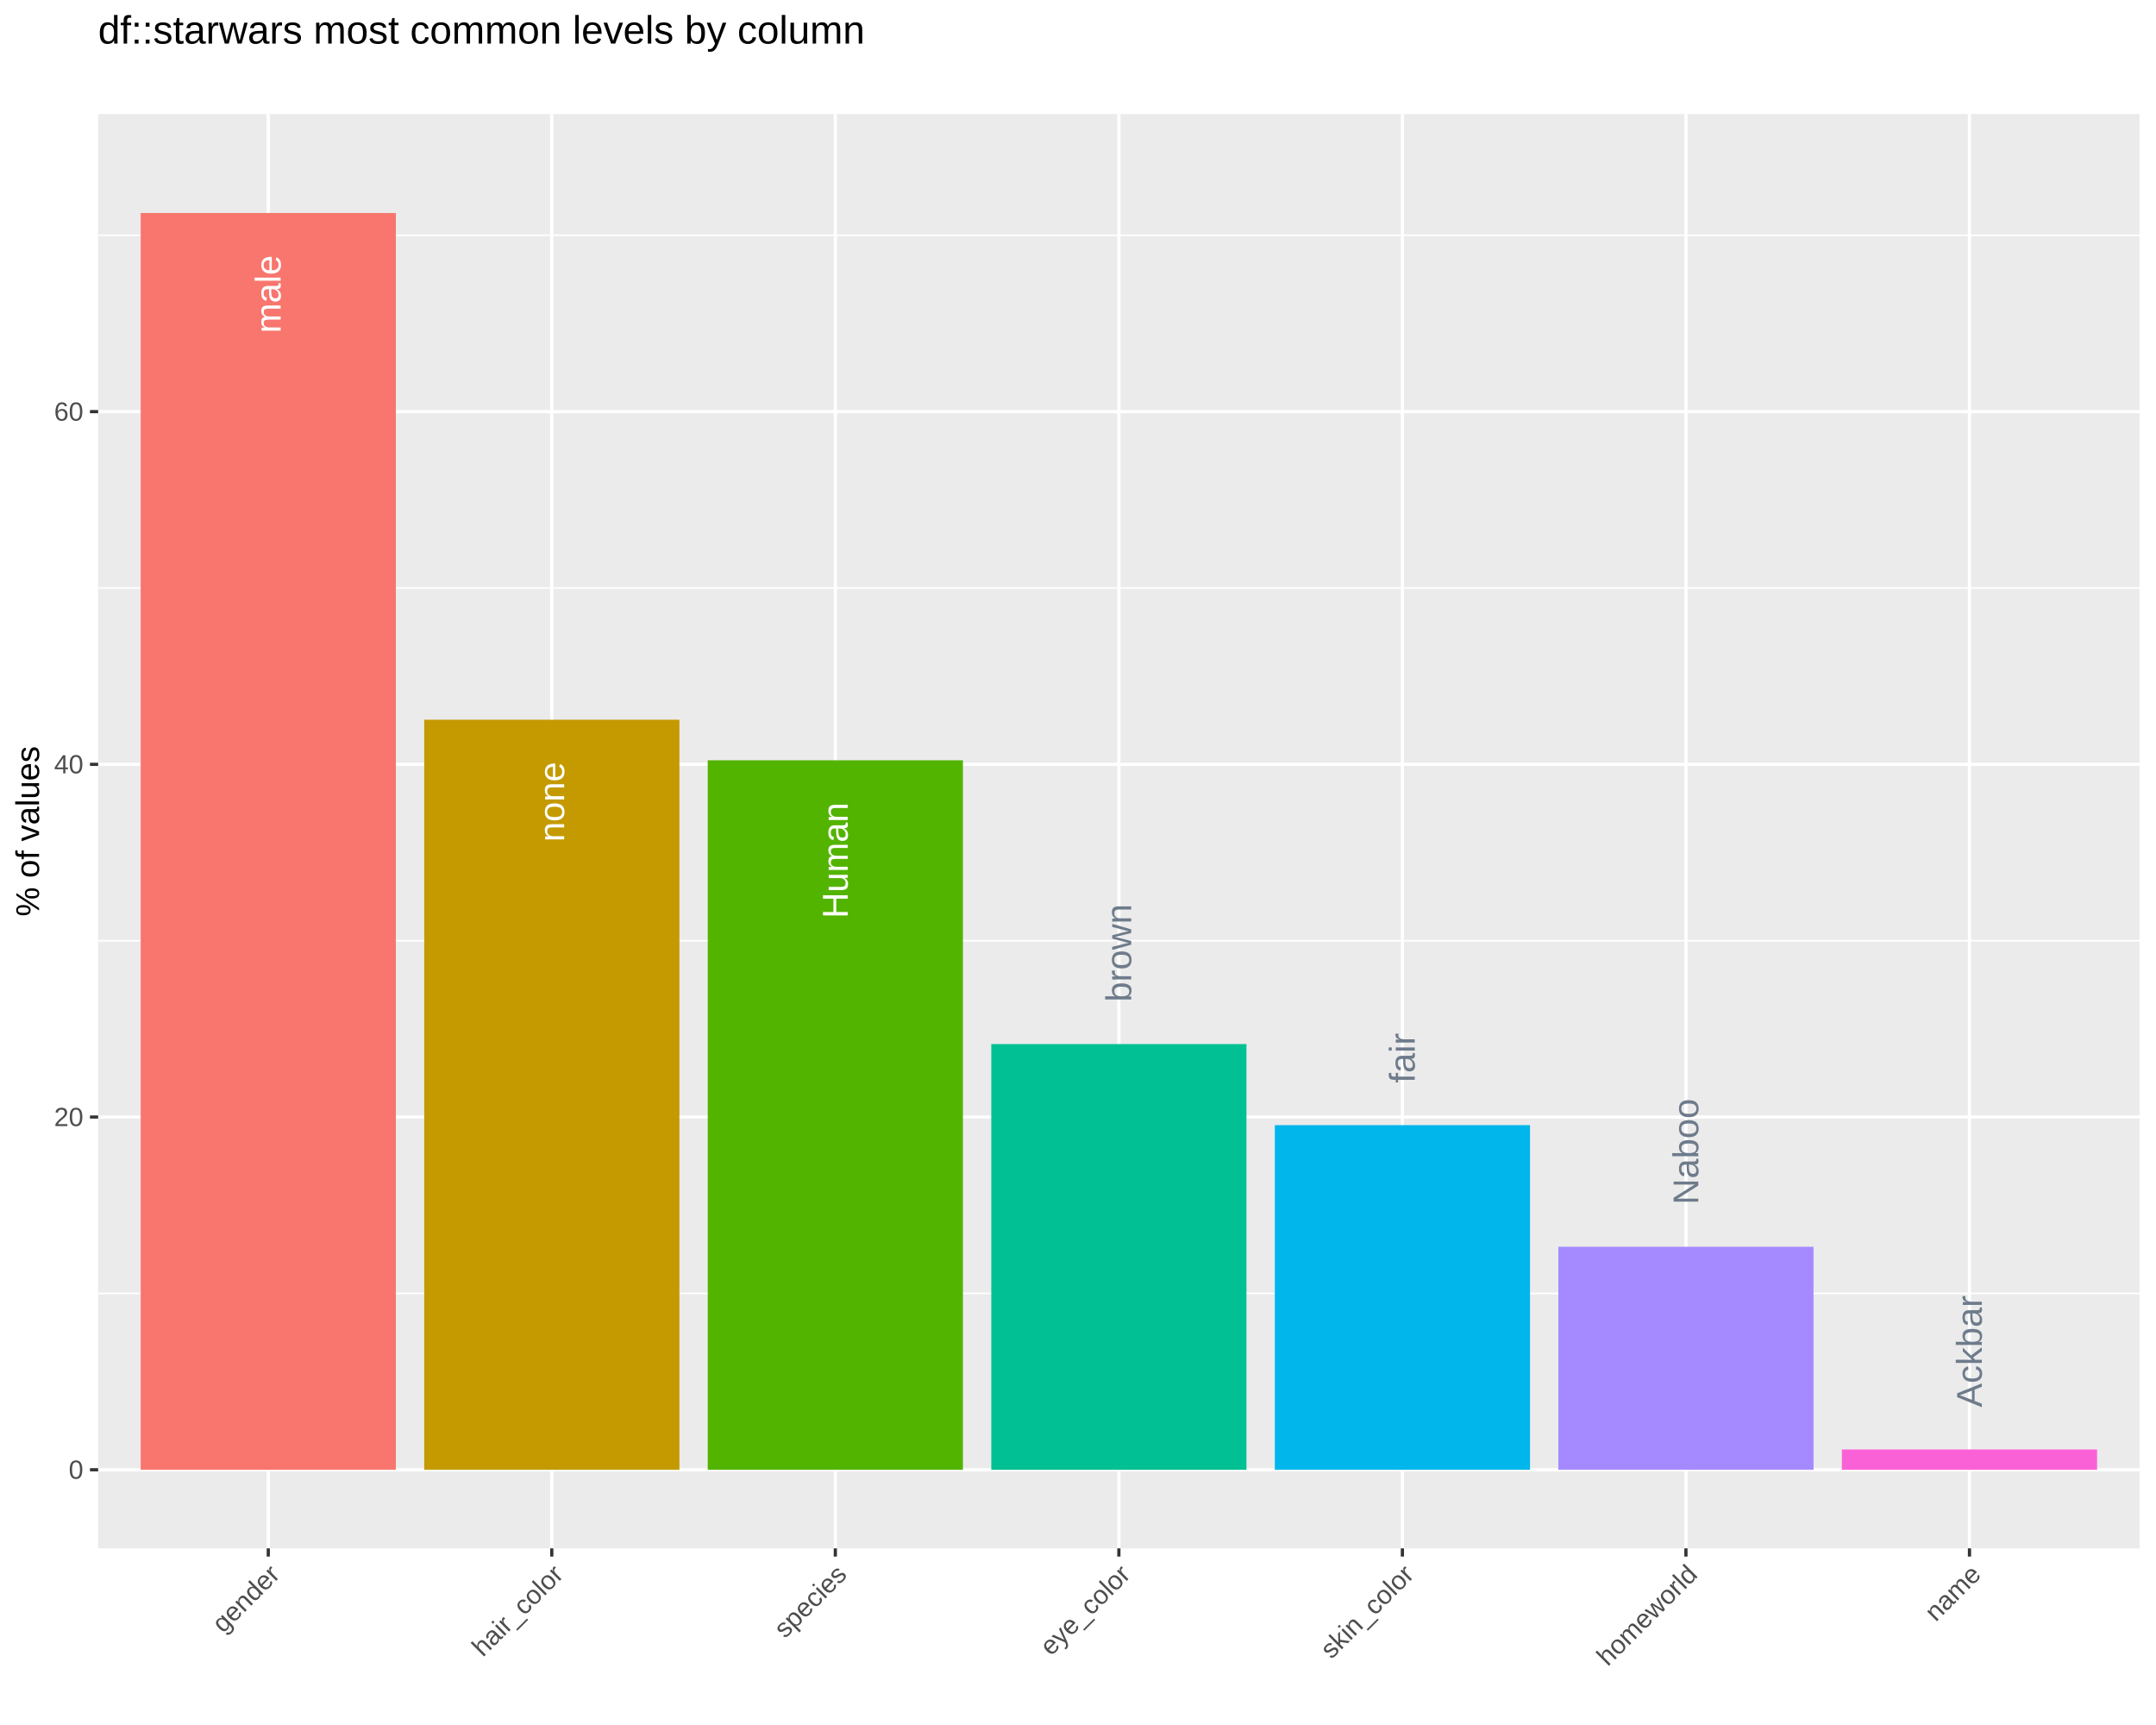
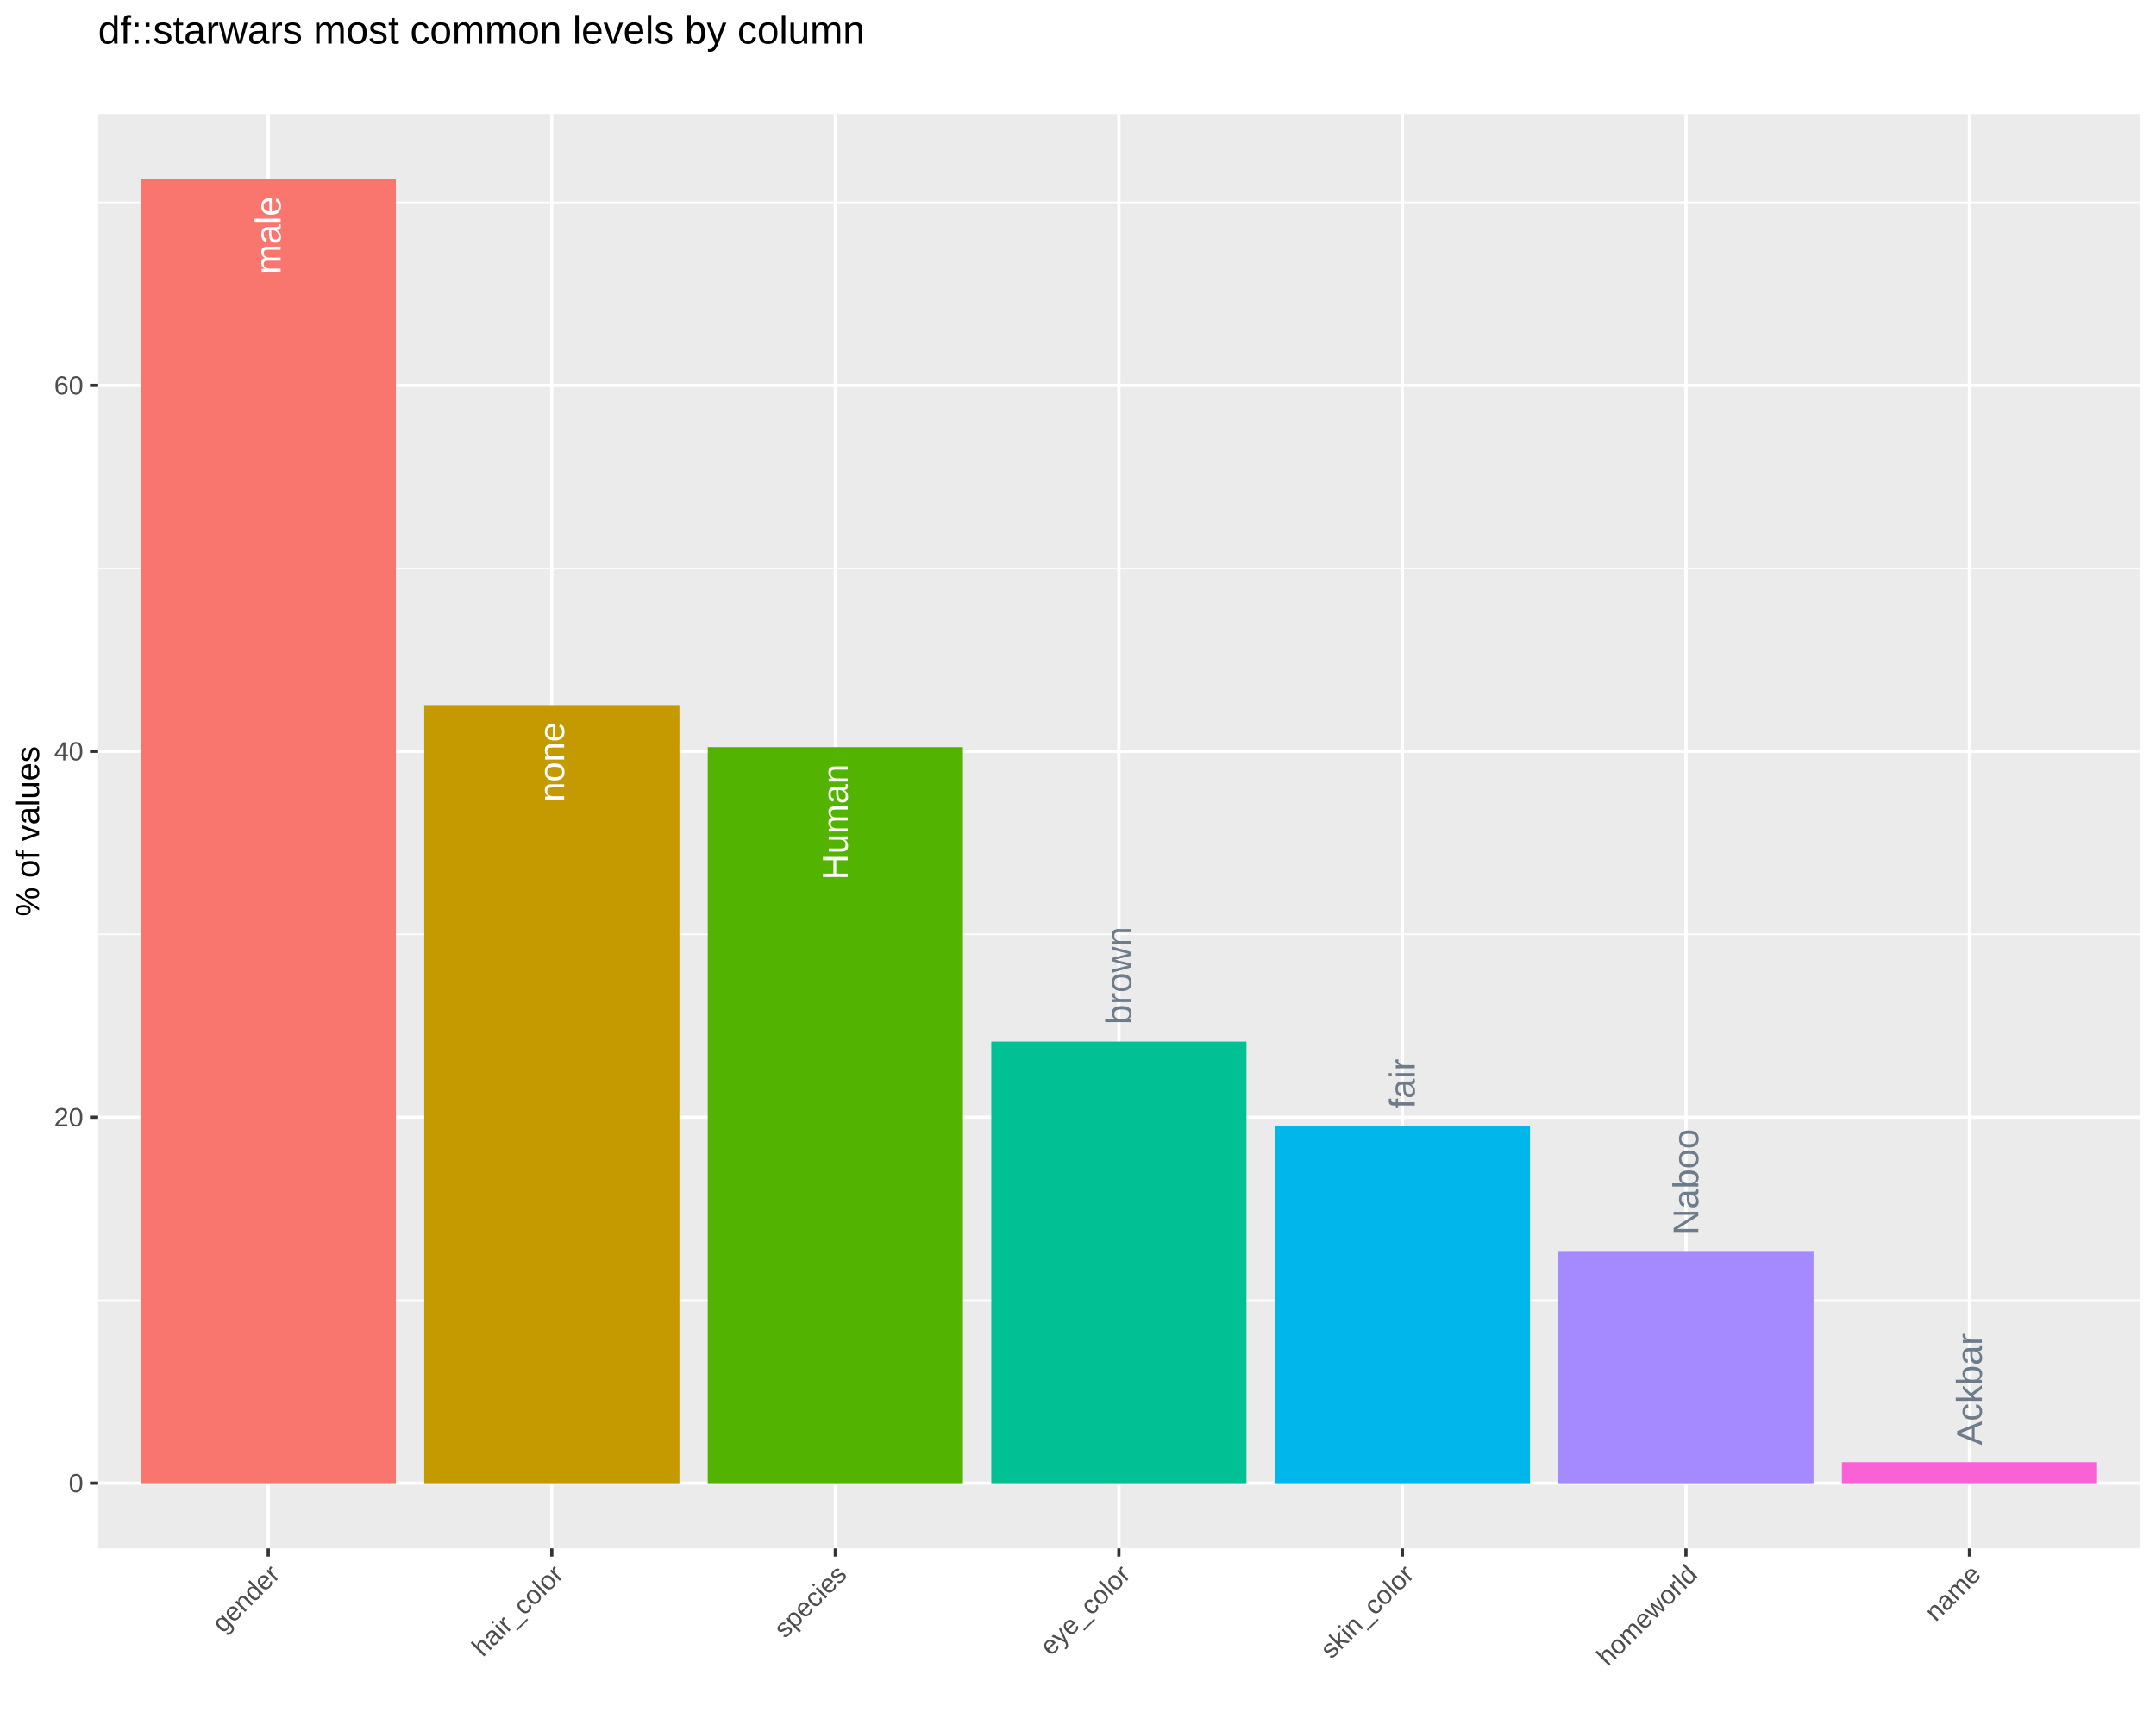
<svg xmlns="http://www.w3.org/2000/svg" viewBox="0 0 720.00 576.00">
  <defs>
    <style type="text/css">
    line, polyline, polygon, path, rect, circle {
      fill: none;
      stroke: #000000;
      stroke-linecap: round;
      stroke-linejoin: round;
      stroke-miterlimit: 10.00;
    }
  </style>
  </defs>
  <rect width="100%" height="100%" style="stroke: none; fill: #FFFFFF;" />
  <rect x="0.00" y="0.00" width="720.00" height="576.00" style="stroke-width: 1.07; stroke: #FFFFFF; fill: #FFFFFF;" />
  <defs>
    <clipPath id="cpMzIuNzh8NzE0LjUyfDUxNy4wMnwzOC4wOQ==">
      <rect x="32.78" y="38.09" width="681.74" height="478.93" />
    </clipPath>
  </defs>
  <rect x="32.78" y="38.09" width="681.74" height="478.93" style="stroke-width: 1.07; stroke: none; fill: #EBEBEB;" clip-path="url(#cpMzIuNzh8NzE0LjUyfDUxNy4wMnwzOC4wOQ==)" />
-   <polyline points="32.78,431.88 714.52,431.88 " style="stroke-width: 0.53; stroke: #FFFFFF; stroke-linecap: butt;" clip-path="url(#cpMzIuNzh8NzE0LjUyfDUxNy4wMnwzOC4wOQ==)" />
-   <polyline points="32.78,314.11 714.52,314.11 " style="stroke-width: 0.53; stroke: #FFFFFF; stroke-linecap: butt;" clip-path="url(#cpMzIuNzh8NzE0LjUyfDUxNy4wMnwzOC4wOQ==)" />
-   <polyline points="32.78,196.33 714.52,196.33 " style="stroke-width: 0.53; stroke: #FFFFFF; stroke-linecap: butt;" clip-path="url(#cpMzIuNzh8NzE0LjUyfDUxNy4wMnwzOC4wOQ==)" />
-   <polyline points="32.78,78.56 714.52,78.56 " style="stroke-width: 0.53; stroke: #FFFFFF; stroke-linecap: butt;" clip-path="url(#cpMzIuNzh8NzE0LjUyfDUxNy4wMnwzOC4wOQ==)" />
-   <polyline points="32.78,490.77 714.52,490.77 " style="stroke-width: 1.07; stroke: #FFFFFF; stroke-linecap: butt;" clip-path="url(#cpMzIuNzh8NzE0LjUyfDUxNy4wMnwzOC4wOQ==)" />
-   <polyline points="32.78,372.99 714.52,372.99 " style="stroke-width: 1.07; stroke: #FFFFFF; stroke-linecap: butt;" clip-path="url(#cpMzIuNzh8NzE0LjUyfDUxNy4wMnwzOC4wOQ==)" />
-   <polyline points="32.78,255.22 714.52,255.22 " style="stroke-width: 1.07; stroke: #FFFFFF; stroke-linecap: butt;" clip-path="url(#cpMzIuNzh8NzE0LjUyfDUxNy4wMnwzOC4wOQ==)" />
-   <polyline points="32.78,137.45 714.52,137.45 " style="stroke-width: 1.07; stroke: #FFFFFF; stroke-linecap: butt;" clip-path="url(#cpMzIuNzh8NzE0LjUyfDUxNy4wMnwzOC4wOQ==)" />
+   <polyline points="32.78,434.16 714.52,434.16 " style="stroke-width: 0.53; stroke: #FFFFFF; stroke-linecap: butt;" clip-path="url(#cpMzIuNzh8NzE0LjUyfDUxNy4wMnwzOC4wOQ==)" />
+   <polyline points="32.78,311.97 714.52,311.97 " style="stroke-width: 0.53; stroke: #FFFFFF; stroke-linecap: butt;" clip-path="url(#cpMzIuNzh8NzE0LjUyfDUxNy4wMnwzOC4wOQ==)" />
+   <polyline points="32.78,189.78 714.52,189.78 " style="stroke-width: 0.53; stroke: #FFFFFF; stroke-linecap: butt;" clip-path="url(#cpMzIuNzh8NzE0LjUyfDUxNy4wMnwzOC4wOQ==)" />
+   <polyline points="32.78,67.59 714.52,67.59 " style="stroke-width: 0.53; stroke: #FFFFFF; stroke-linecap: butt;" clip-path="url(#cpMzIuNzh8NzE0LjUyfDUxNy4wMnwzOC4wOQ==)" />
+   <polyline points="32.78,495.25 714.52,495.25 " style="stroke-width: 1.07; stroke: #FFFFFF; stroke-linecap: butt;" clip-path="url(#cpMzIuNzh8NzE0LjUyfDUxNy4wMnwzOC4wOQ==)" />
+   <polyline points="32.78,373.06 714.52,373.06 " style="stroke-width: 1.07; stroke: #FFFFFF; stroke-linecap: butt;" clip-path="url(#cpMzIuNzh8NzE0LjUyfDUxNy4wMnwzOC4wOQ==)" />
+   <polyline points="32.78,250.87 714.52,250.87 " style="stroke-width: 1.07; stroke: #FFFFFF; stroke-linecap: butt;" clip-path="url(#cpMzIuNzh8NzE0LjUyfDUxNy4wMnwzOC4wOQ==)" />
+   <polyline points="32.78,128.68 714.52,128.68 " style="stroke-width: 1.07; stroke: #FFFFFF; stroke-linecap: butt;" clip-path="url(#cpMzIuNzh8NzE0LjUyfDUxNy4wMnwzOC4wOQ==)" />
  <polyline points="89.59,517.02 89.59,38.09 " style="stroke-width: 1.07; stroke: #FFFFFF; stroke-linecap: butt;" clip-path="url(#cpMzIuNzh8NzE0LjUyfDUxNy4wMnwzOC4wOQ==)" />
  <polyline points="184.27,517.02 184.27,38.09 " style="stroke-width: 1.07; stroke: #FFFFFF; stroke-linecap: butt;" clip-path="url(#cpMzIuNzh8NzE0LjUyfDUxNy4wMnwzOC4wOQ==)" />
  <polyline points="278.96,517.02 278.96,38.09 " style="stroke-width: 1.07; stroke: #FFFFFF; stroke-linecap: butt;" clip-path="url(#cpMzIuNzh8NzE0LjUyfDUxNy4wMnwzOC4wOQ==)" />
  <polyline points="373.65,517.02 373.65,38.09 " style="stroke-width: 1.07; stroke: #FFFFFF; stroke-linecap: butt;" clip-path="url(#cpMzIuNzh8NzE0LjUyfDUxNy4wMnwzOC4wOQ==)" />
  <polyline points="468.33,517.02 468.33,38.09 " style="stroke-width: 1.07; stroke: #FFFFFF; stroke-linecap: butt;" clip-path="url(#cpMzIuNzh8NzE0LjUyfDUxNy4wMnwzOC4wOQ==)" />
  <polyline points="563.02,517.02 563.02,38.09 " style="stroke-width: 1.07; stroke: #FFFFFF; stroke-linecap: butt;" clip-path="url(#cpMzIuNzh8NzE0LjUyfDUxNy4wMnwzOC4wOQ==)" />
  <polyline points="657.71,517.02 657.71,38.09 " style="stroke-width: 1.07; stroke: #FFFFFF; stroke-linecap: butt;" clip-path="url(#cpMzIuNzh8NzE0LjUyfDUxNy4wMnwzOC4wOQ==)" />
-   <rect x="46.98" y="71.12" width="85.22" height="419.65" style="stroke-width: 1.07; stroke: none; stroke-linecap: square; stroke-linejoin: miter; fill: #F8766D;" clip-path="url(#cpMzIuNzh8NzE0LjUyfDUxNy4wMnwzOC4wOQ==)" />
-   <rect x="141.67" y="240.33" width="85.22" height="250.44" style="stroke-width: 1.07; stroke: none; stroke-linecap: square; stroke-linejoin: miter; fill: #C49A00;" clip-path="url(#cpMzIuNzh8NzE0LjUyfDUxNy4wMnwzOC4wOQ==)" />
-   <rect x="236.35" y="253.87" width="85.22" height="236.90" style="stroke-width: 1.07; stroke: none; stroke-linecap: square; stroke-linejoin: miter; fill: #53B400;" clip-path="url(#cpMzIuNzh8NzE0LjUyfDUxNy4wMnwzOC4wOQ==)" />
-   <rect x="331.04" y="348.63" width="85.22" height="142.14" style="stroke-width: 1.07; stroke: none; stroke-linecap: square; stroke-linejoin: miter; fill: #00C094;" clip-path="url(#cpMzIuNzh8NzE0LjUyfDUxNy4wMnwzOC4wOQ==)" />
-   <rect x="425.73" y="375.70" width="85.22" height="115.07" style="stroke-width: 1.07; stroke: none; stroke-linecap: square; stroke-linejoin: miter; fill: #00B6EB;" clip-path="url(#cpMzIuNzh8NzE0LjUyfDUxNy4wMnwzOC4wOQ==)" />
-   <rect x="520.41" y="416.31" width="85.22" height="74.45" style="stroke-width: 1.07; stroke: none; stroke-linecap: square; stroke-linejoin: miter; fill: #A58AFF;" clip-path="url(#cpMzIuNzh8NzE0LjUyfDUxNy4wMnwzOC4wOQ==)" />
-   <rect x="615.10" y="484.00" width="85.22" height="6.77" style="stroke-width: 1.07; stroke: none; stroke-linecap: square; stroke-linejoin: miter; fill: #FB61D7;" clip-path="url(#cpMzIuNzh8NzE0LjUyfDUxNy4wMnwzOC4wOQ==)" />
+   <rect x="46.98" y="59.86" width="85.22" height="435.39" style="stroke-width: 1.07; stroke: none; stroke-linecap: square; stroke-linejoin: miter; fill: #F8766D;" clip-path="url(#cpMzIuNzh8NzE0LjUyfDUxNy4wMnwzOC4wOQ==)" />
+   <rect x="141.67" y="235.42" width="85.22" height="259.83" style="stroke-width: 1.07; stroke: none; stroke-linecap: square; stroke-linejoin: miter; fill: #C49A00;" clip-path="url(#cpMzIuNzh8NzE0LjUyfDUxNy4wMnwzOC4wOQ==)" />
+   <rect x="236.35" y="249.47" width="85.22" height="245.78" style="stroke-width: 1.07; stroke: none; stroke-linecap: square; stroke-linejoin: miter; fill: #53B400;" clip-path="url(#cpMzIuNzh8NzE0LjUyfDUxNy4wMnwzOC4wOQ==)" />
+   <rect x="331.04" y="347.78" width="85.22" height="147.47" style="stroke-width: 1.07; stroke: none; stroke-linecap: square; stroke-linejoin: miter; fill: #00C094;" clip-path="url(#cpMzIuNzh8NzE0LjUyfDUxNy4wMnwzOC4wOQ==)" />
+   <rect x="425.73" y="375.87" width="85.22" height="119.38" style="stroke-width: 1.07; stroke: none; stroke-linecap: square; stroke-linejoin: miter; fill: #00B6EB;" clip-path="url(#cpMzIuNzh8NzE0LjUyfDUxNy4wMnwzOC4wOQ==)" />
+   <rect x="520.41" y="418.00" width="85.22" height="77.25" style="stroke-width: 1.07; stroke: none; stroke-linecap: square; stroke-linejoin: miter; fill: #A58AFF;" clip-path="url(#cpMzIuNzh8NzE0LjUyfDUxNy4wMnwzOC4wOQ==)" />
+   <rect x="615.10" y="488.23" width="85.22" height="7.02" style="stroke-width: 1.07; stroke: none; stroke-linecap: square; stroke-linejoin: miter; fill: #FB61D7;" clip-path="url(#cpMzIuNzh8NzE0LjUyfDUxNy4wMnwzOC4wOQ==)" />
  <g clip-path="url(#cpMzIuNzh8NzE0LjUyfDUxNy4wMnwzOC4wOQ==)">
-     <text transform="translate(93.71,111.22) rotate(-90)" style="font-size: 12.00px; fill: #FFFFFF; font-family: Liberation Sans;" textLength="26.02px" lengthAdjust="spacingAndGlyphs">male</text>
+     <text transform="translate(93.71,91.55) rotate(-90)" style="font-size: 12.00px; fill: #FFFFFF; font-family: Liberation Sans;" textLength="26.02px" lengthAdjust="spacingAndGlyphs">male</text>
  </g>
  <g clip-path="url(#cpMzIuNzh8NzE0LjUyfDUxNy4wMnwzOC4wOQ==)">
-     <text transform="translate(188.40,281.11) rotate(-90)" style="font-size: 12.00px; fill: #FFFFFF; font-family: Liberation Sans;" textLength="26.69px" lengthAdjust="spacingAndGlyphs">none</text>
+     <text transform="translate(188.40,267.78) rotate(-90)" style="font-size: 12.00px; fill: #FFFFFF; font-family: Liberation Sans;" textLength="26.69px" lengthAdjust="spacingAndGlyphs">none</text>
  </g>
  <g clip-path="url(#cpMzIuNzh8NzE0LjUyfDUxNy4wMnwzOC4wOQ==)">
-     <text transform="translate(283.09,306.64) rotate(-90)" style="font-size: 12.00px; fill: #FFFFFF; font-family: Liberation Sans;" textLength="38.69px" lengthAdjust="spacingAndGlyphs">Human</text>
+     <text transform="translate(283.09,293.82) rotate(-90)" style="font-size: 12.00px; fill: #FFFFFF; font-family: Liberation Sans;" textLength="38.69px" lengthAdjust="spacingAndGlyphs">Human</text>
  </g>
  <g clip-path="url(#cpMzIuNzh8NzE0LjUyfDUxNy4wMnwzOC4wOQ==)">
-     <text transform="translate(377.77,334.54) rotate(-90)" style="font-size: 12.00px; fill: #6E7B8B; font-family: Liberation Sans;" textLength="32.69px" lengthAdjust="spacingAndGlyphs">brown</text>
+     <text transform="translate(377.77,342.11) rotate(-90)" style="font-size: 12.00px; fill: #6E7B8B; font-family: Liberation Sans;" textLength="32.69px" lengthAdjust="spacingAndGlyphs">brown</text>
  </g>
  <g clip-path="url(#cpMzIuNzh8NzE0LjUyfDUxNy4wMnwzOC4wOQ==)">
-     <text transform="translate(472.46,361.61) rotate(-90)" style="font-size: 12.00px; fill: #6E7B8B; font-family: Liberation Sans;" textLength="16.67px" lengthAdjust="spacingAndGlyphs">fair</text>
+     <text transform="translate(472.46,370.20) rotate(-90)" style="font-size: 12.00px; fill: #6E7B8B; font-family: Liberation Sans;" textLength="16.67px" lengthAdjust="spacingAndGlyphs">fair</text>
  </g>
  <g clip-path="url(#cpMzIuNzh8NzE0LjUyfDUxNy4wMnwzOC4wOQ==)">
-     <text transform="translate(567.15,402.23) rotate(-90)" style="font-size: 12.00px; fill: #6E7B8B; font-family: Liberation Sans;" textLength="35.36px" lengthAdjust="spacingAndGlyphs">Naboo</text>
+     <text transform="translate(567.15,412.34) rotate(-90)" style="font-size: 12.00px; fill: #6E7B8B; font-family: Liberation Sans;" textLength="35.36px" lengthAdjust="spacingAndGlyphs">Naboo</text>
  </g>
  <g clip-path="url(#cpMzIuNzh8NzE0LjUyfDUxNy4wMnwzOC4wOQ==)">
-     <text transform="translate(661.83,469.91) rotate(-90)" style="font-size: 12.00px; fill: #6E7B8B; font-family: Liberation Sans;" textLength="37.34px" lengthAdjust="spacingAndGlyphs">Ackbar</text>
+     <text transform="translate(661.83,482.56) rotate(-90)" style="font-size: 12.00px; fill: #6E7B8B; font-family: Liberation Sans;" textLength="37.34px" lengthAdjust="spacingAndGlyphs">Ackbar</text>
  </g>
  <defs>
    <clipPath id="cpMC4wMHw3MjAuMDB8NTc2LjAwfDAuMDA=">
      <rect x="0.00" y="0.00" width="720.00" height="576.00" />
    </clipPath>
  </defs>
  <g clip-path="url(#cpMC4wMHw3MjAuMDB8NTc2LjAwfDAuMDA=)">
-     <text x="22.95" y="493.79" style="font-size: 8.80px; fill: #4D4D4D; font-family: Liberation Sans;" textLength="4.89px" lengthAdjust="spacingAndGlyphs">0</text>
+     <text x="22.95" y="498.27" style="font-size: 8.80px; fill: #4D4D4D; font-family: Liberation Sans;" textLength="4.89px" lengthAdjust="spacingAndGlyphs">0</text>
  </g>
  <g clip-path="url(#cpMC4wMHw3MjAuMDB8NTc2LjAwfDAuMDA=)">
-     <text x="18.06" y="376.02" style="font-size: 8.80px; fill: #4D4D4D; font-family: Liberation Sans;" textLength="9.78px" lengthAdjust="spacingAndGlyphs">20</text>
+     <text x="18.06" y="376.09" style="font-size: 8.80px; fill: #4D4D4D; font-family: Liberation Sans;" textLength="9.78px" lengthAdjust="spacingAndGlyphs">20</text>
  </g>
  <g clip-path="url(#cpMC4wMHw3MjAuMDB8NTc2LjAwfDAuMDA=)">
-     <text x="18.06" y="258.24" style="font-size: 8.80px; fill: #4D4D4D; font-family: Liberation Sans;" textLength="9.78px" lengthAdjust="spacingAndGlyphs">40</text>
+     <text x="18.06" y="253.90" style="font-size: 8.80px; fill: #4D4D4D; font-family: Liberation Sans;" textLength="9.78px" lengthAdjust="spacingAndGlyphs">40</text>
  </g>
  <g clip-path="url(#cpMC4wMHw3MjAuMDB8NTc2LjAwfDAuMDA=)">
-     <text x="18.06" y="140.47" style="font-size: 8.80px; fill: #4D4D4D; font-family: Liberation Sans;" textLength="9.78px" lengthAdjust="spacingAndGlyphs">60</text>
+     <text x="18.06" y="131.71" style="font-size: 8.80px; fill: #4D4D4D; font-family: Liberation Sans;" textLength="9.78px" lengthAdjust="spacingAndGlyphs">60</text>
  </g>
-   <polyline points="30.04,490.77 32.78,490.77 " style="stroke-width: 1.07; stroke: #333333; stroke-linecap: butt;" clip-path="url(#cpMC4wMHw3MjAuMDB8NTc2LjAwfDAuMDA=)" />
-   <polyline points="30.04,372.99 32.78,372.99 " style="stroke-width: 1.07; stroke: #333333; stroke-linecap: butt;" clip-path="url(#cpMC4wMHw3MjAuMDB8NTc2LjAwfDAuMDA=)" />
-   <polyline points="30.04,255.22 32.78,255.22 " style="stroke-width: 1.07; stroke: #333333; stroke-linecap: butt;" clip-path="url(#cpMC4wMHw3MjAuMDB8NTc2LjAwfDAuMDA=)" />
-   <polyline points="30.04,137.45 32.78,137.45 " style="stroke-width: 1.07; stroke: #333333; stroke-linecap: butt;" clip-path="url(#cpMC4wMHw3MjAuMDB8NTc2LjAwfDAuMDA=)" />
+   <polyline points="30.04,495.25 32.78,495.25 " style="stroke-width: 1.07; stroke: #333333; stroke-linecap: butt;" clip-path="url(#cpMC4wMHw3MjAuMDB8NTc2LjAwfDAuMDA=)" />
+   <polyline points="30.04,373.06 32.78,373.06 " style="stroke-width: 1.07; stroke: #333333; stroke-linecap: butt;" clip-path="url(#cpMC4wMHw3MjAuMDB8NTc2LjAwfDAuMDA=)" />
+   <polyline points="30.04,250.87 32.78,250.87 " style="stroke-width: 1.07; stroke: #333333; stroke-linecap: butt;" clip-path="url(#cpMC4wMHw3MjAuMDB8NTc2LjAwfDAuMDA=)" />
+   <polyline points="30.04,128.68 32.78,128.68 " style="stroke-width: 1.07; stroke: #333333; stroke-linecap: butt;" clip-path="url(#cpMC4wMHw3MjAuMDB8NTc2LjAwfDAuMDA=)" />
  <polyline points="89.59,519.76 89.59,517.02 " style="stroke-width: 1.07; stroke: #333333; stroke-linecap: butt;" clip-path="url(#cpMC4wMHw3MjAuMDB8NTc2LjAwfDAuMDA=)" />
  <polyline points="184.27,519.76 184.27,517.02 " style="stroke-width: 1.07; stroke: #333333; stroke-linecap: butt;" clip-path="url(#cpMC4wMHw3MjAuMDB8NTc2LjAwfDAuMDA=)" />
  <polyline points="278.96,519.76 278.96,517.02 " style="stroke-width: 1.07; stroke: #333333; stroke-linecap: butt;" clip-path="url(#cpMC4wMHw3MjAuMDB8NTc2LjAwfDAuMDA=)" />
  <polyline points="373.65,519.76 373.65,517.02 " style="stroke-width: 1.07; stroke: #333333; stroke-linecap: butt;" clip-path="url(#cpMC4wMHw3MjAuMDB8NTc2LjAwfDAuMDA=)" />
  <polyline points="468.33,519.76 468.33,517.02 " style="stroke-width: 1.07; stroke: #333333; stroke-linecap: butt;" clip-path="url(#cpMC4wMHw3MjAuMDB8NTc2LjAwfDAuMDA=)" />
  <polyline points="563.02,519.76 563.02,517.02 " style="stroke-width: 1.07; stroke: #333333; stroke-linecap: butt;" clip-path="url(#cpMC4wMHw3MjAuMDB8NTc2LjAwfDAuMDA=)" />
  <polyline points="657.71,519.76 657.71,517.02 " style="stroke-width: 1.07; stroke: #333333; stroke-linecap: butt;" clip-path="url(#cpMC4wMHw3MjAuMDB8NTc2LjAwfDAuMDA=)" />
  <g clip-path="url(#cpMC4wMHw3MjAuMDB8NTc2LjAwfDAuMDA=)">
    <text transform="translate(74.51,545.58) rotate(-45)" style="font-size: 8.80px; fill: #4D4D4D; font-family: Liberation Sans;" textLength="27.38px" lengthAdjust="spacingAndGlyphs">gender</text>
  </g>
  <g clip-path="url(#cpMC4wMHw3MjAuMDB8NTc2LjAwfDAuMDA=)">
    <text transform="translate(161.25,553.53) rotate(-45)" style="font-size: 8.80px; fill: #4D4D4D; font-family: Liberation Sans;" textLength="38.61px" lengthAdjust="spacingAndGlyphs">hair_color</text>
  </g>
  <g clip-path="url(#cpMC4wMHw3MjAuMDB8NTc2LjAwfDAuMDA=)">
    <text transform="translate(262.13,547.33) rotate(-45)" style="font-size: 8.80px; fill: #4D4D4D; font-family: Liberation Sans;" textLength="29.84px" lengthAdjust="spacingAndGlyphs">species</text>
  </g>
  <g clip-path="url(#cpMC4wMHw3MjAuMDB8NTc2LjAwfDAuMDA=)">
    <text transform="translate(350.95,553.20) rotate(-45)" style="font-size: 8.80px; fill: #4D4D4D; font-family: Liberation Sans;" textLength="38.14px" lengthAdjust="spacingAndGlyphs">eye_color</text>
  </g>
  <g clip-path="url(#cpMC4wMHw3MjAuMDB8NTc2LjAwfDAuMDA=)">
    <text transform="translate(444.60,554.24) rotate(-45)" style="font-size: 8.80px; fill: #4D4D4D; font-family: Liberation Sans;" textLength="39.61px" lengthAdjust="spacingAndGlyphs">skin_color</text>
  </g>
  <g clip-path="url(#cpMC4wMHw3MjAuMDB8NTc2LjAwfDAuMDA=)">
    <text transform="translate(536.88,556.64) rotate(-45)" style="font-size: 8.80px; fill: #4D4D4D; font-family: Liberation Sans;" textLength="43.02px" lengthAdjust="spacingAndGlyphs">homeworld</text>
  </g>
  <g clip-path="url(#cpMC4wMHw3MjAuMDB8NTc2LjAwfDAuMDA=)">
    <text transform="translate(646.43,541.78) rotate(-45)" style="font-size: 8.80px; fill: #4D4D4D; font-family: Liberation Sans;" textLength="22.00px" lengthAdjust="spacingAndGlyphs">name</text>
  </g>
  <g clip-path="url(#cpMC4wMHw3MjAuMDB8NTc2LjAwfDAuMDA=)">
    <text transform="translate(13.04,306.01) rotate(-90)" style="font-size: 11.00px; font-family: Liberation Sans;" textLength="56.91px" lengthAdjust="spacingAndGlyphs">% of values</text>
  </g>
  <g clip-path="url(#cpMC4wMHw3MjAuMDB8NTc2LjAwfDAuMDA=)">
    <text x="32.78" y="14.56" style="font-size: 13.20px; font-family: Liberation Sans;" textLength="255.64px" lengthAdjust="spacingAndGlyphs">df::starwars most common levels by column</text>
  </g>
</svg>
